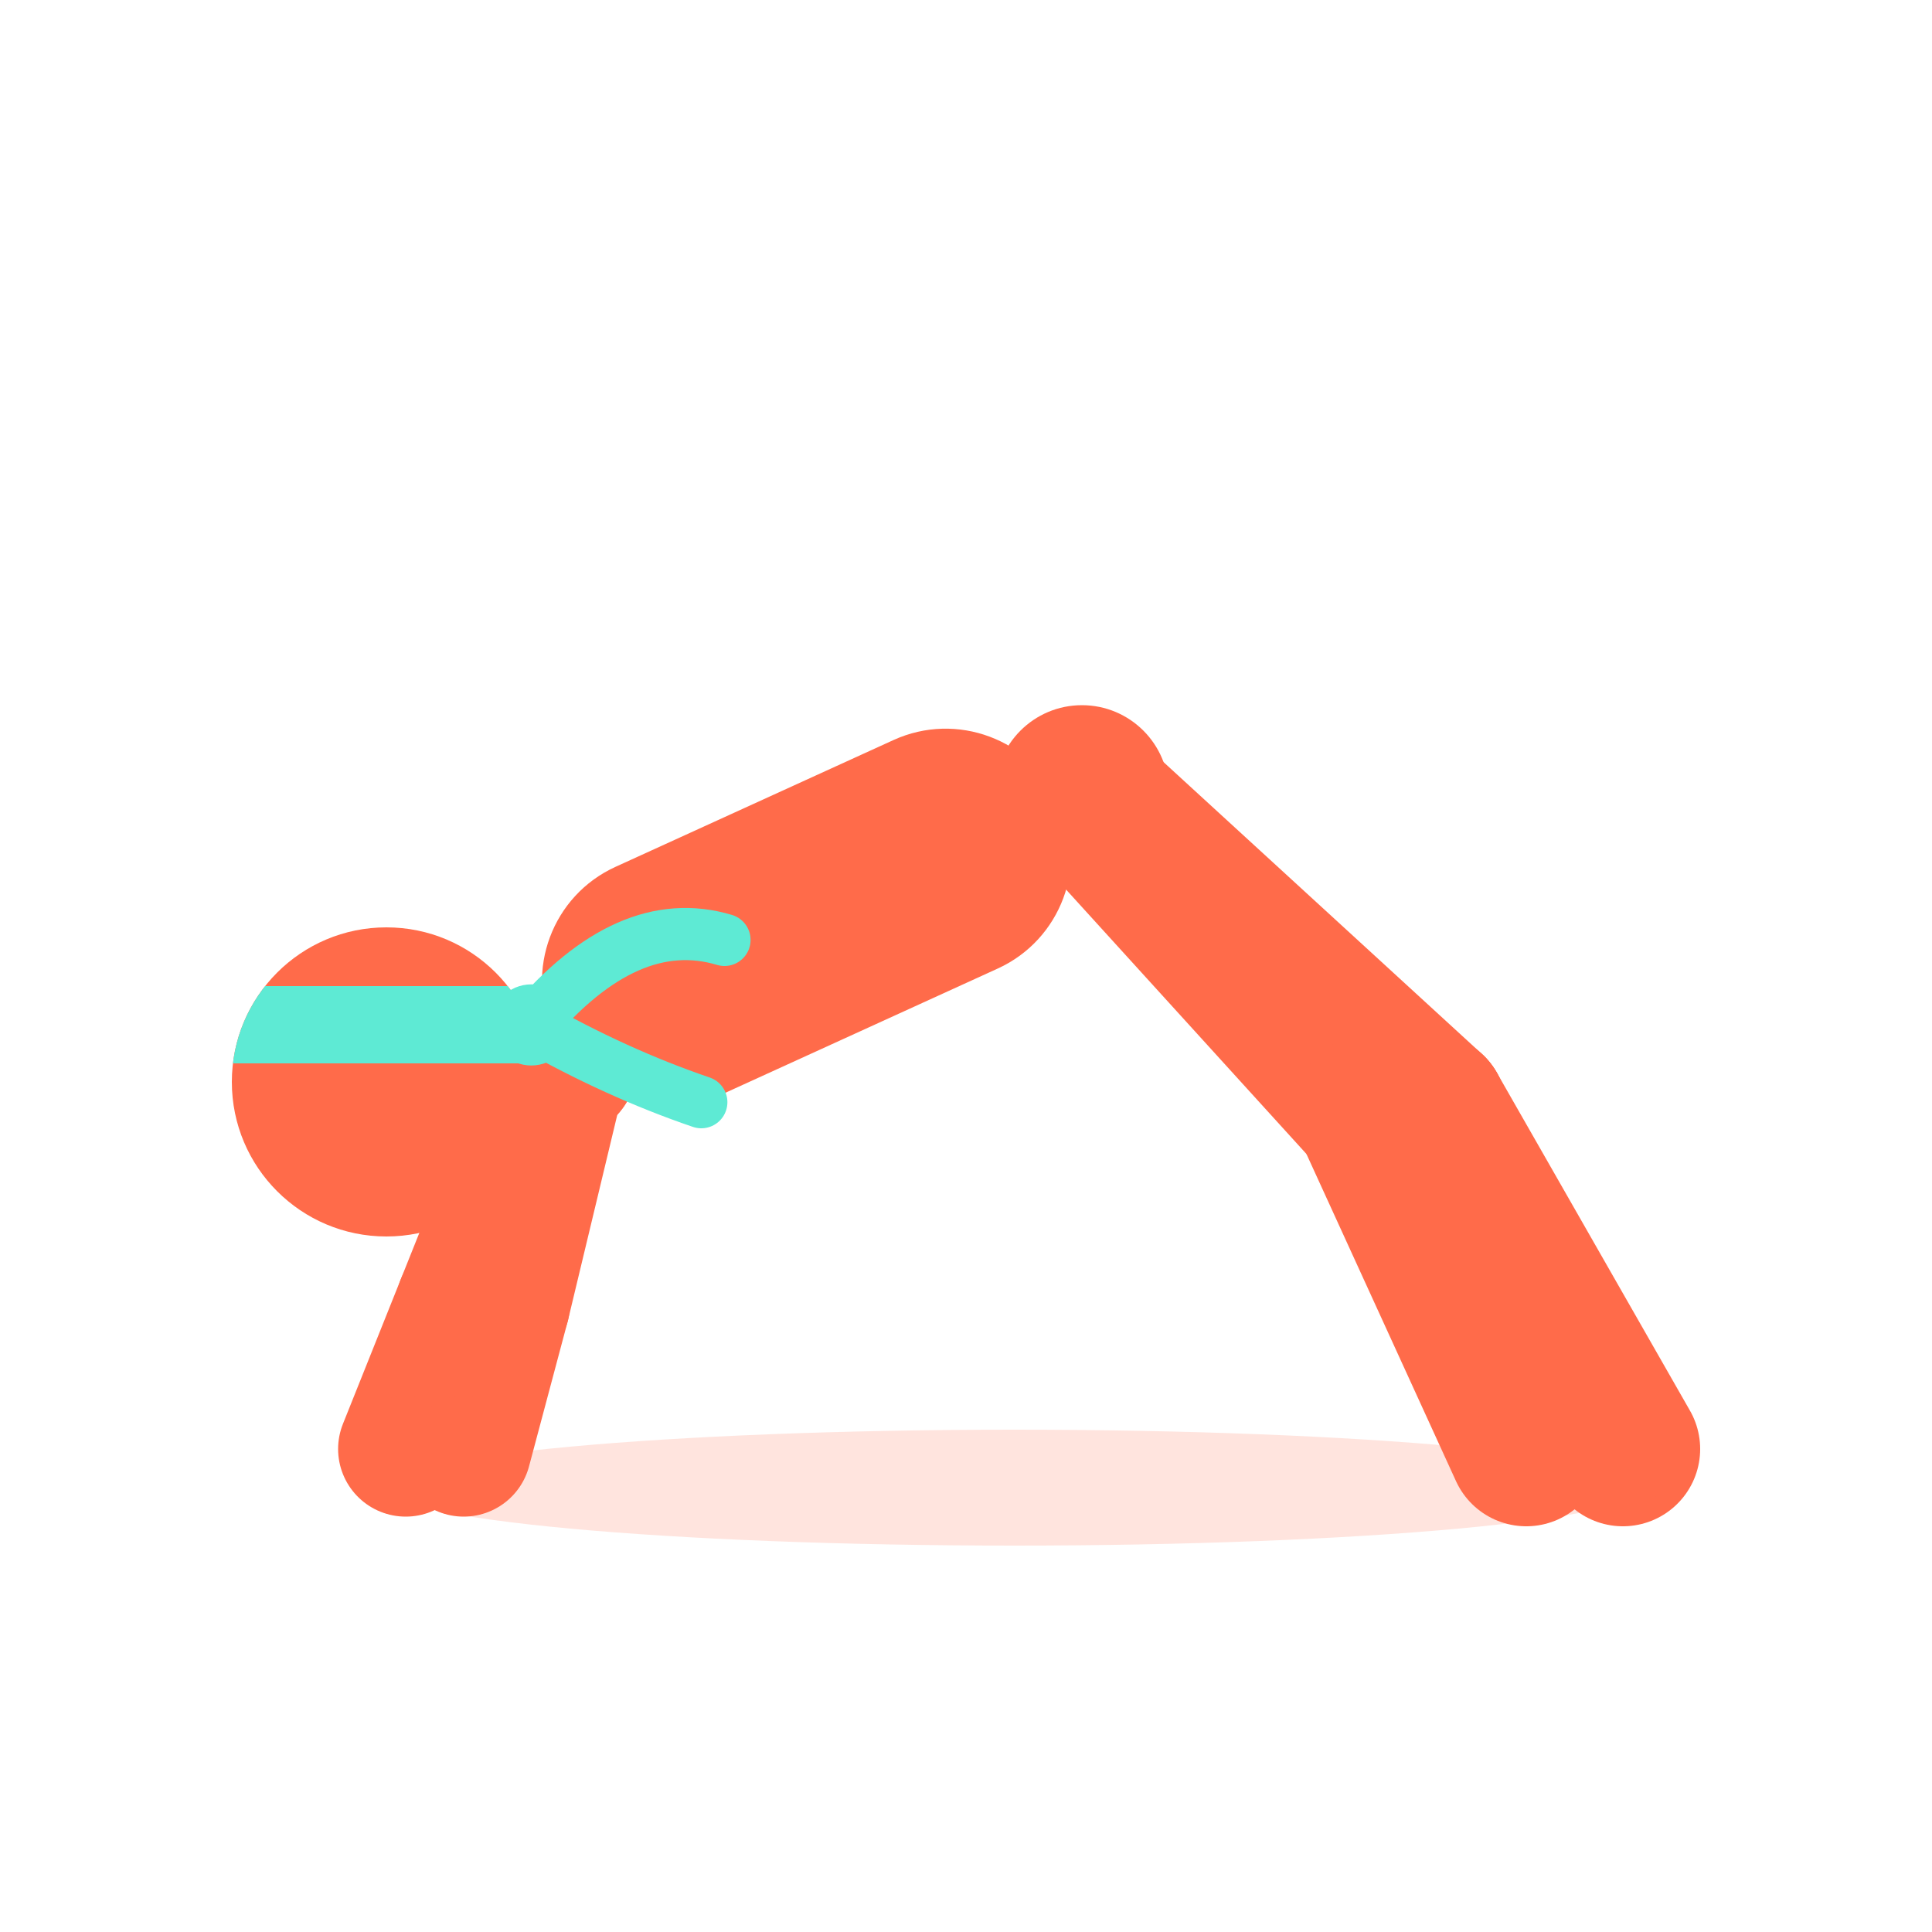
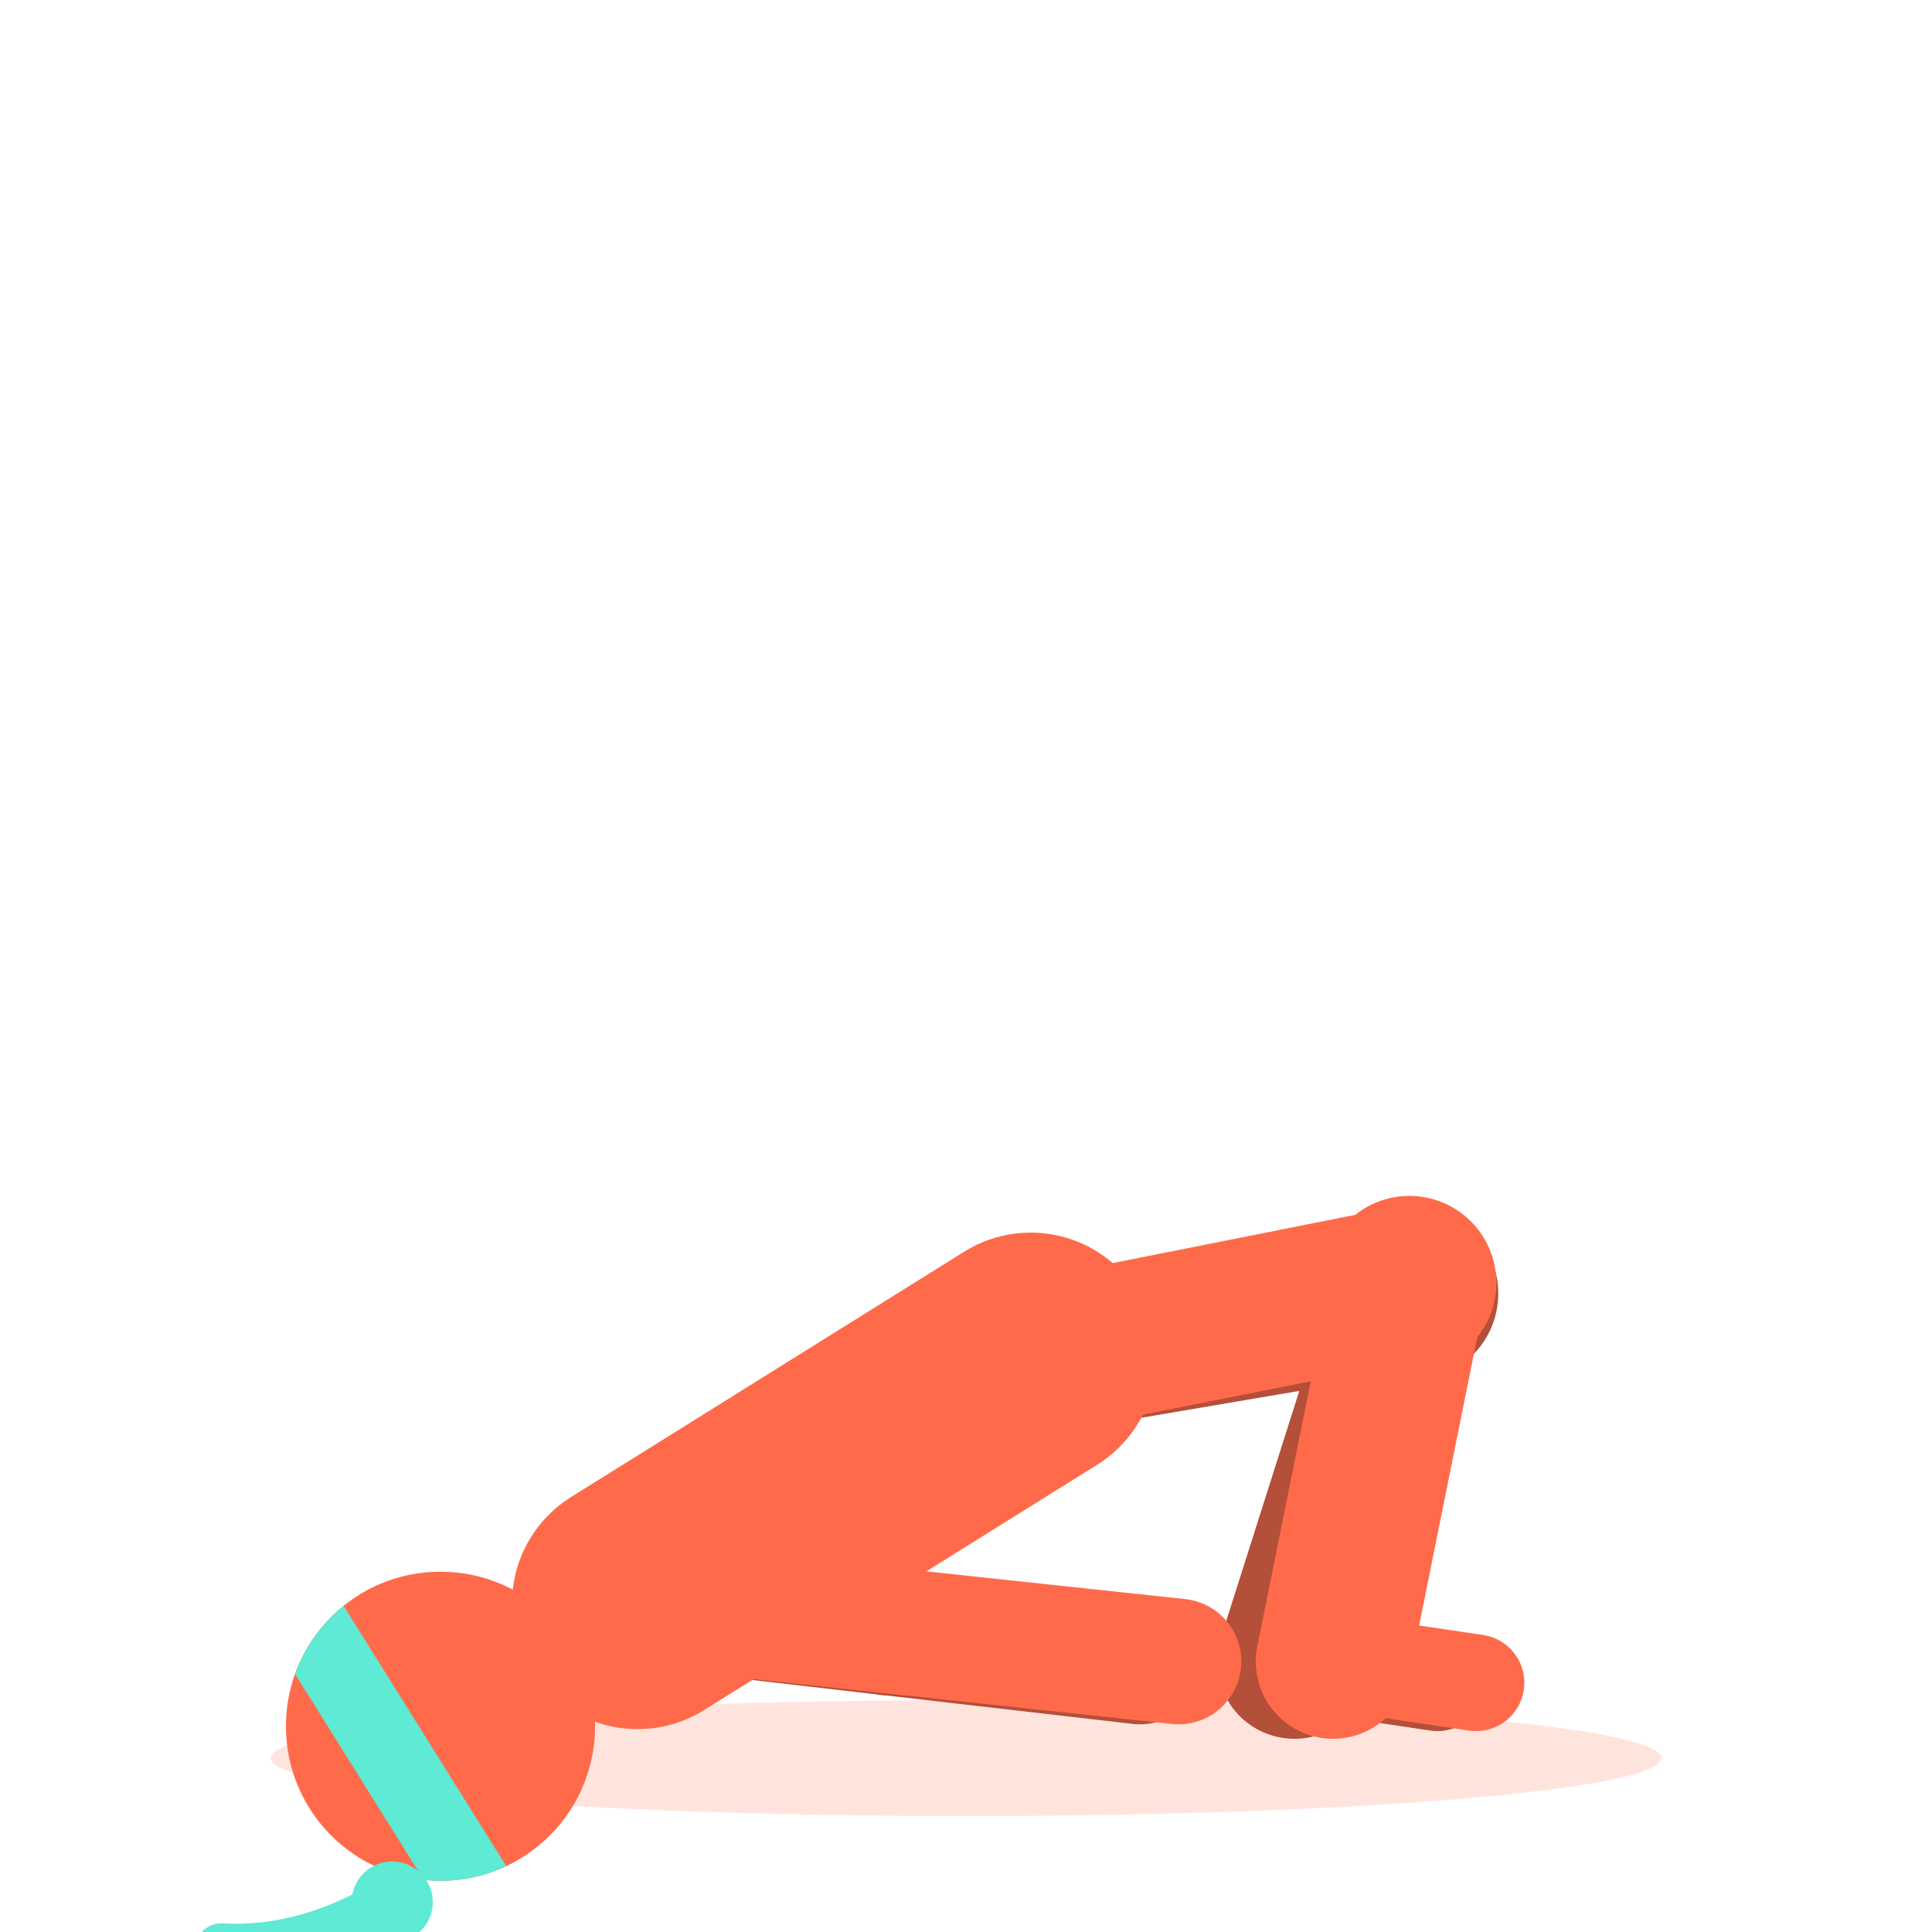
<svg xmlns="http://www.w3.org/2000/svg" viewBox="0 0 200 200" width="200" height="200">
-   <ellipse cx="105" cy="154" rx="65" ry="6" fill="#FF6B4A" opacity="0.18" />
-   <line x1="112" y1="82" x2="142" y2="115" stroke="#FF6B4A" stroke-width="16" stroke-linecap="round" />
-   <line x1="112" y1="82" x2="148" y2="115" stroke="#FF6B4A" stroke-width="16" stroke-linecap="round" />
-   <line x1="142" y1="115" x2="158" y2="150" stroke="#FF6B4A" stroke-width="16" stroke-linecap="round" />
-   <line x1="148" y1="115" x2="168" y2="150" stroke="#FF6B4A" stroke-width="16" stroke-linecap="round" />
-   <circle cx="142" cy="115" r="8" fill="#FF6B4A" />
-   <circle cx="148" cy="115" r="8" fill="#FF6B4A" />
-   <circle cx="158" cy="150" r="6" fill="#FF6B4A" />
-   <circle cx="168" cy="150" r="6" fill="#FF6B4A" />
-   <g transform="rotate(-114.5196 83.5 95)">
-     <rect x="70.5" y="66.181" width="26" height="57.638" rx="13" fill="#FF6B4A" />
+   <ellipse cx="100" cy="182" rx="72" ry="6" fill="#FF6B4A" opacity="0.18" />
+   <g>
+     <line x1="106.7" y1="140.6" x2="146.1" y2="133.9" stroke="#B44F39" stroke-width="16" stroke-linecap="round" />
+     <line x1="146.1" y1="133.9" x2="134.0" y2="172.0" stroke="#B44F39" stroke-width="16" stroke-linecap="round" />
+     <line x1="134.0" y1="172.0" x2="148.8" y2="174.2" stroke="#B44F39" stroke-width="10" stroke-linecap="round" />
+     <circle cx="146.1" cy="133.9" r="9" fill="#B44F39" />
+     <line x1="66.0" y1="166.0" x2="92.0" y2="169.0" stroke="#B44F39" stroke-width="13" stroke-linecap="round" />
+     <line x1="92.0" y1="169.0" x2="118.0" y2="172.0" stroke="#B44F39" stroke-width="13" stroke-linecap="round" />
+     <circle cx="92.0" cy="169.0" r="6.5" fill="#B44F39" />
+     <circle cx="118.0" cy="172.0" r="6" fill="#B44F39" />
+     <line x1="106.7" y1="140.6" x2="66.0" y2="166.0" stroke="#FF6B4A" stroke-width="26" stroke-linecap="round" />
+     <circle cx="45.6" cy="178.7" r="16" fill="#FF6B4A" />
+     <line x1="106.7" y1="140.6" x2="145.9" y2="132.8" stroke="#FF6B4A" stroke-width="16" stroke-linecap="round" />
+     <line x1="145.9" y1="132.8" x2="138.0" y2="172.0" stroke="#FF6B4A" stroke-width="16" stroke-linecap="round" />
+     <line x1="138.0" y1="172.0" x2="152.8" y2="174.2" stroke="#FF6B4A" stroke-width="10" stroke-linecap="round" />
+     <circle cx="145.9" cy="132.8" r="9" fill="#FF6B4A" />
+     <line x1="66.0" y1="166.0" x2="94.0" y2="169.0" stroke="#FF6B4A" stroke-width="13" stroke-linecap="round" />
+     <line x1="94.0" y1="169.0" x2="122.0" y2="172.0" stroke="#FF6B4A" stroke-width="13" stroke-linecap="round" />
+     <circle cx="94.0" cy="169.0" r="6.5" fill="#FF6B4A" />
+     <circle cx="122.0" cy="172.0" r="6" fill="#FF6B4A" />
+     <circle cx="106.7" cy="140.6" r="9" fill="#FF6B4A" />
+     <clipPath id="hb">
+       <circle cx="45.6" cy="178.7" r="16" />
+     </clipPath>
+     <g clip-path="url(#hb)">
+       <rect x="28.6" y="168.8" width="34" height="8.0" fill="#5EEAD4" transform="rotate(-122.0 45.6 178.7)" />
+     </g>
+     <path d="M40.6,196.9 Q33.9,208.3 27.2,213.8" stroke="#5EEAD4" stroke-width="5.4" stroke-linecap="round" fill="none" />
+     <path d="M40.6,196.9 Q31.8,202.3 22.9,201.8" stroke="#5EEAD4" stroke-width="5.4" stroke-linecap="round" fill="none" />
+     <circle cx="40.6" cy="196.9" r="4.2" fill="#5EEAD4" />
  </g>
-   <line x1="58" y1="110" x2="48" y2="135" stroke="#FF6B4A" stroke-width="14" stroke-linecap="round" />
-   <line x1="58" y1="110" x2="52" y2="135" stroke="#FF6B4A" stroke-width="14" stroke-linecap="round" />
-   <line x1="48" y1="135" x2="42" y2="150" stroke="#FF6B4A" stroke-width="14" stroke-linecap="round" />
-   <line x1="52" y1="135" x2="48" y2="150" stroke="#FF6B4A" stroke-width="14" stroke-linecap="round" />
-   <circle cx="48" cy="135" r="6" fill="#FF6B4A" />
-   <circle cx="52" cy="135" r="6" fill="#FF6B4A" />
-   <circle cx="42" cy="150" r="5.5" fill="#FF6B4A" />
-   <circle cx="48" cy="150" r="5.5" fill="#FF6B4A" />
-   <circle cx="58" cy="110" r="8" fill="#FF6B4A" />
-   <circle cx="58" cy="110" r="8" fill="#FF6B4A" />
-   <circle cx="112" cy="82" r="9" fill="#FF6B4A" />
-   <circle cx="40" cy="112" r="16" fill="#FF6B4A" />
-   <clipPath id="hb">
-     <circle cx="40.0" cy="112.0" r="16.0" />
-   </clipPath>
-   <rect x="23.0" y="102.08" width="34.0" height="8.0" fill="#5EEAD4" clip-path="url(#hb)" />
-   <path d="M55.0,106.1 Q65.0,94.3 75.0,97.3" stroke="#5EEAD4" stroke-width="5.4" stroke-linecap="round" fill="none" />
-   <path d="M55.0,106.1 Q63.8,111.1 72.6,114.1" stroke="#5EEAD4" stroke-width="5.4" stroke-linecap="round" fill="none" />
-   <circle cx="55.0" cy="106.1" r="4.2" fill="#5EEAD4" />
</svg>
